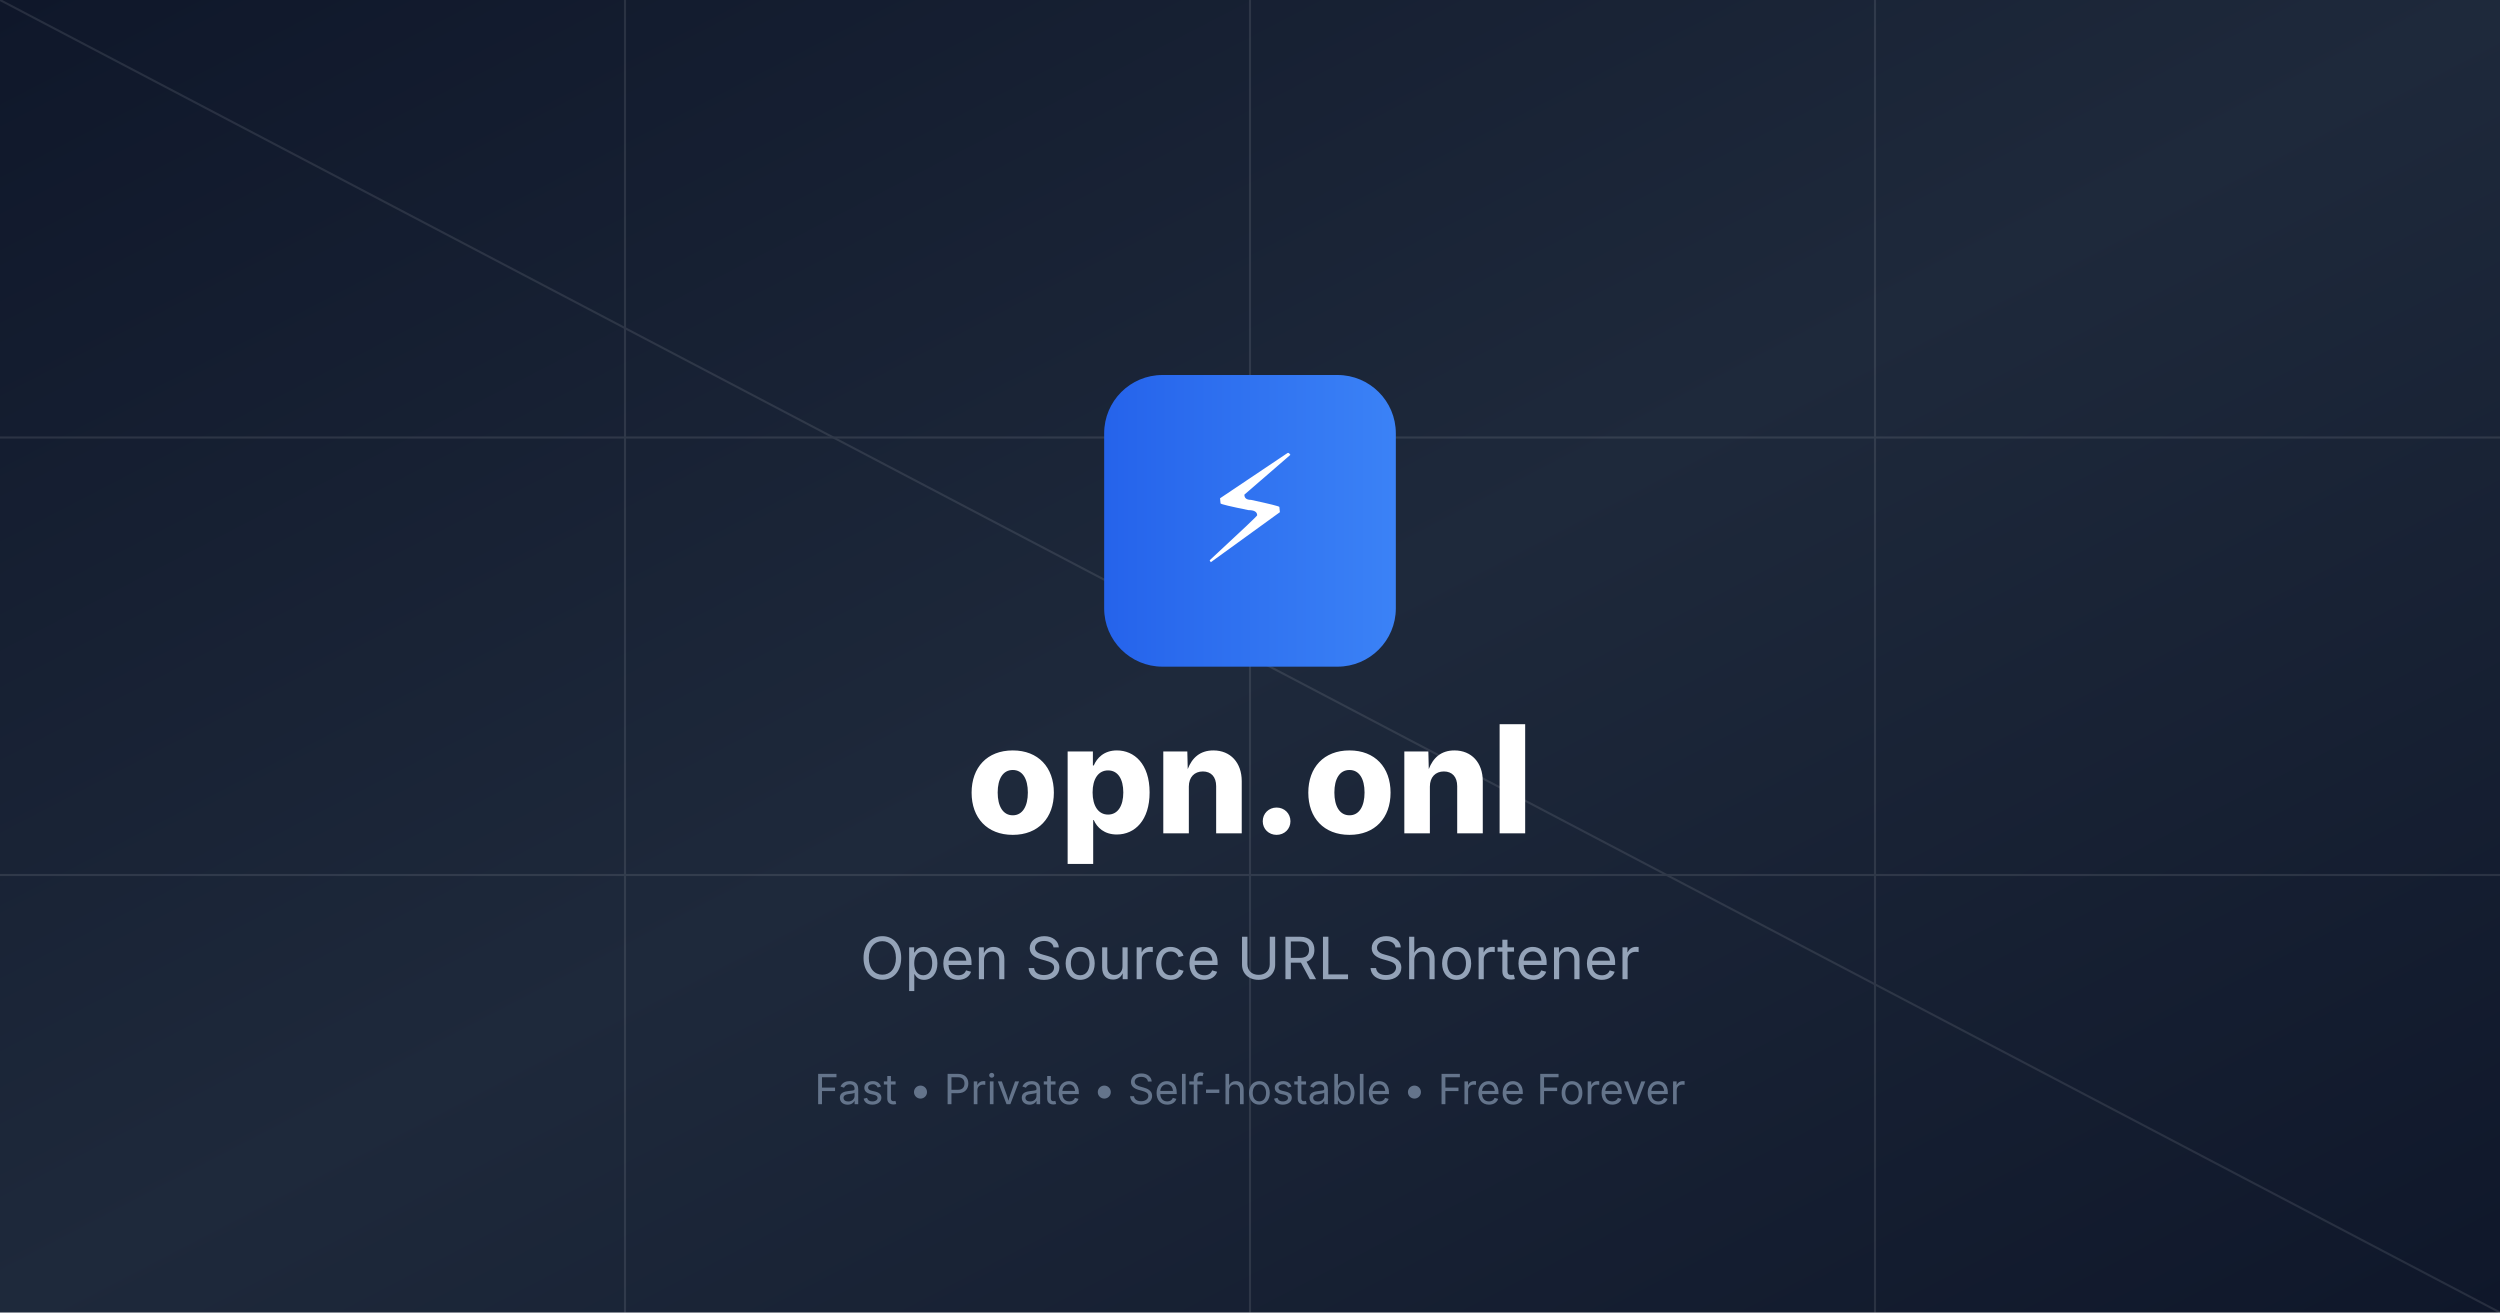
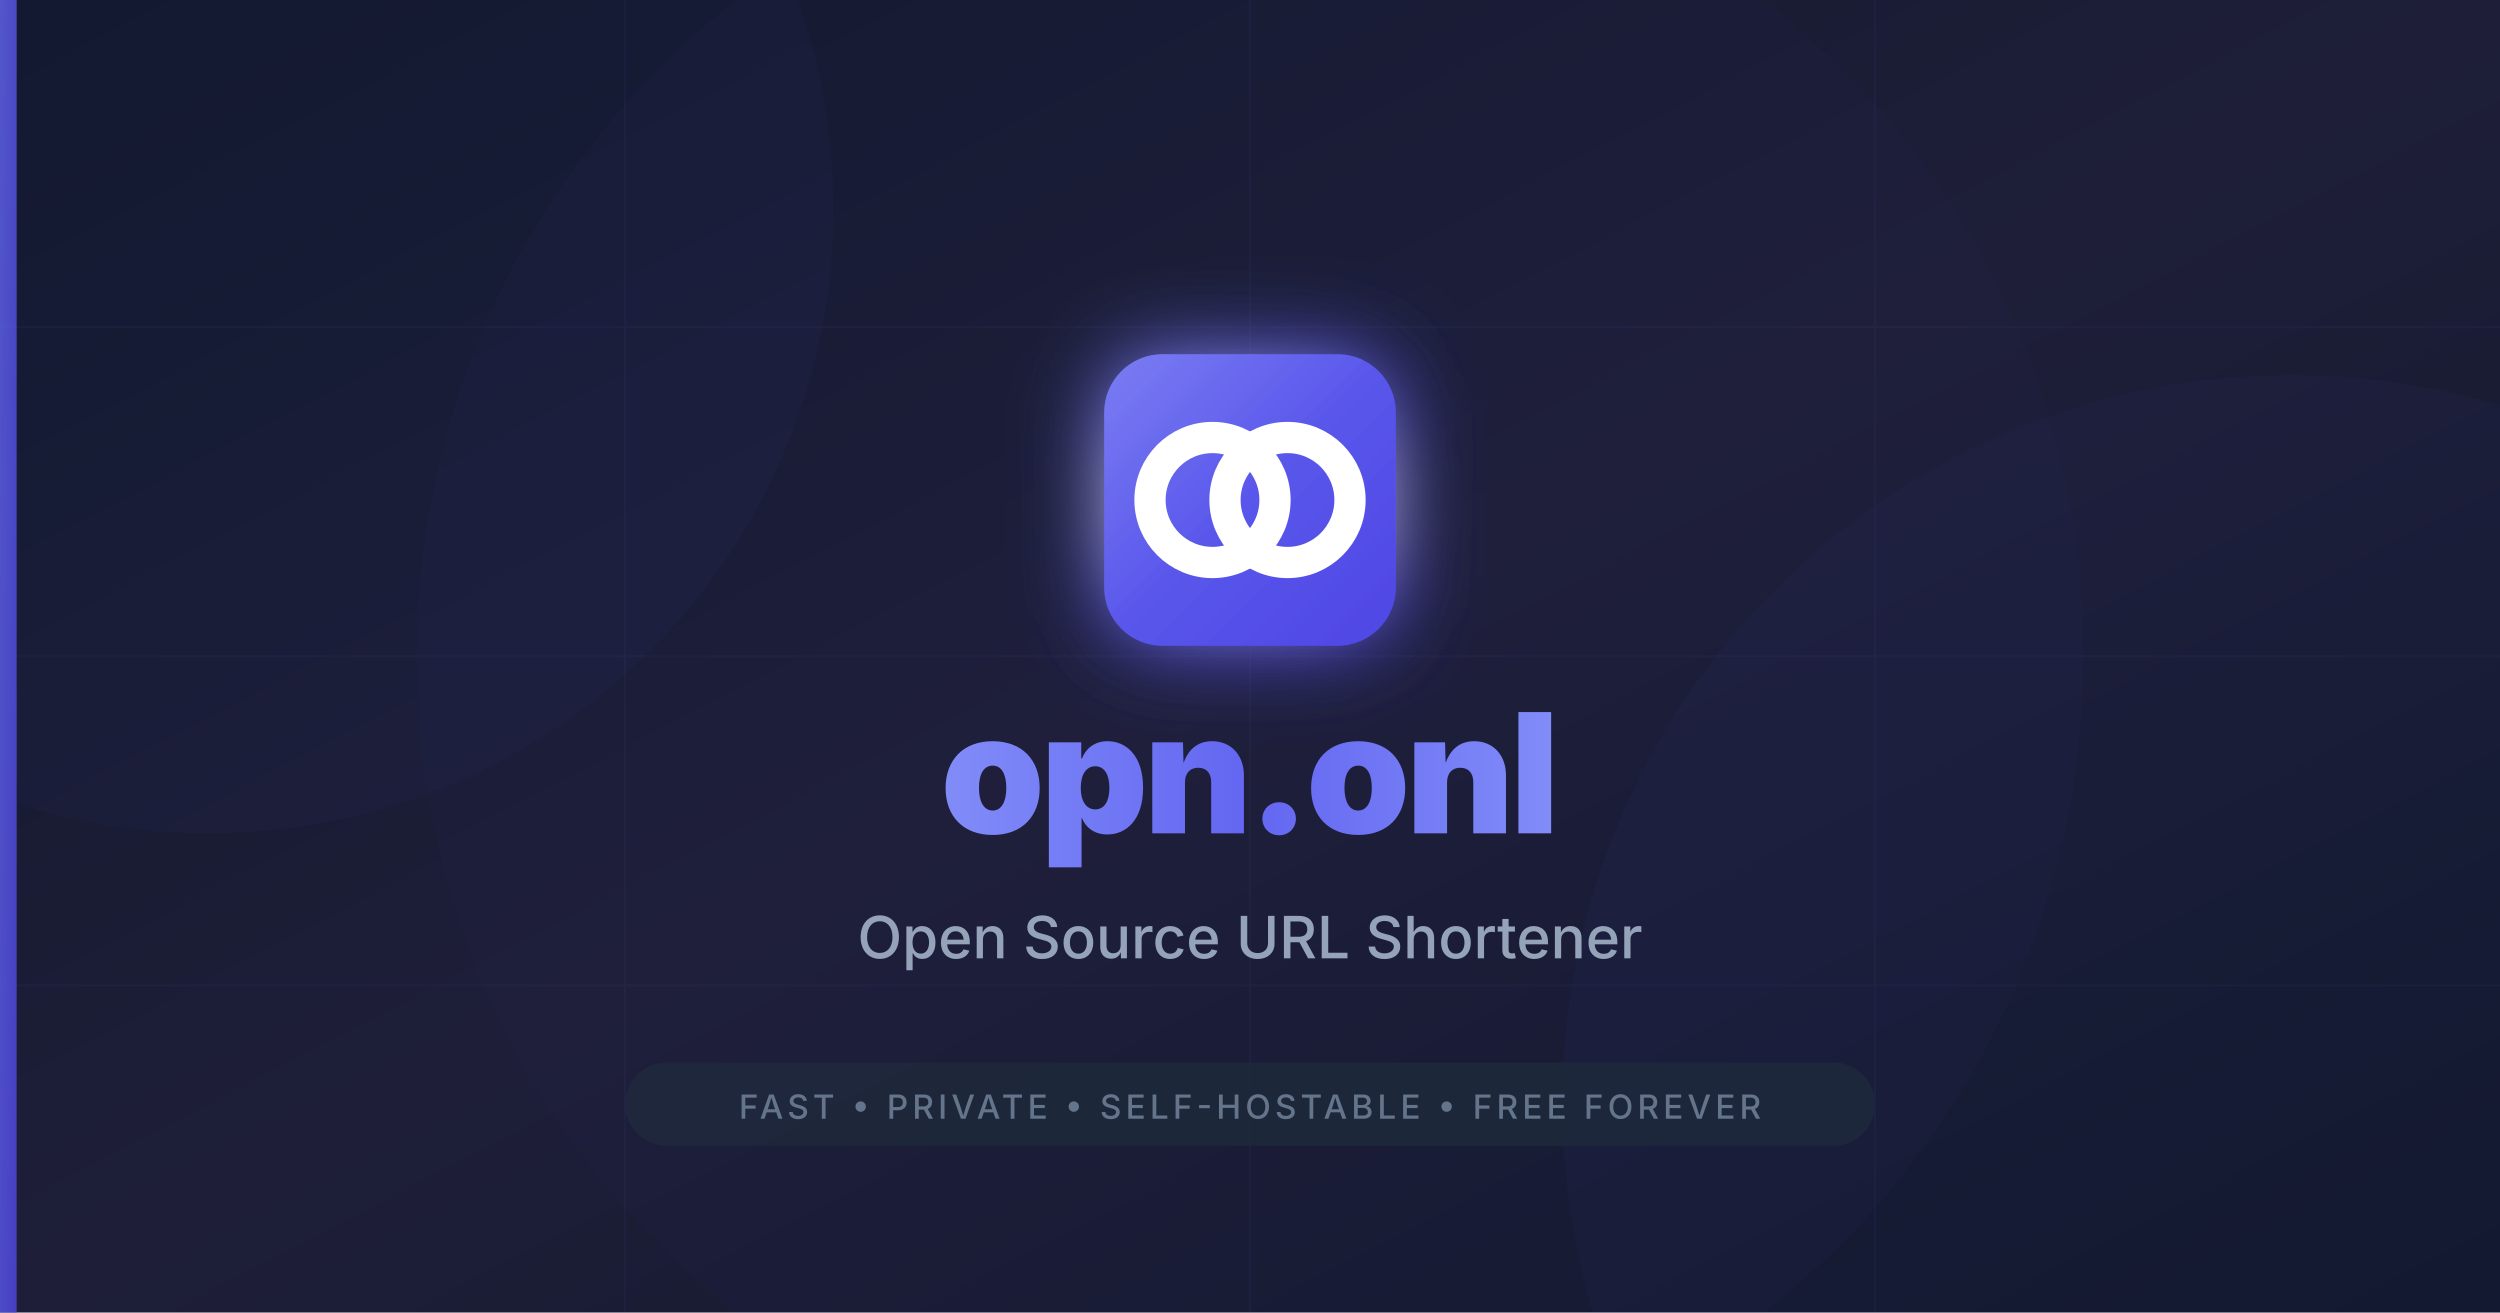
<svg xmlns="http://www.w3.org/2000/svg" width="1200" height="630" viewBox="0 0 1200 630">
  <defs>
    <linearGradient id="bg" x1="0%" y1="0%" x2="100%" y2="100%">
      <stop offset="0%" style="stop-color:#0f172a" />
-       <stop offset="50%" style="stop-color:#1e293b" />
+       <stop offset="50%" style="stop-color:#1e1e38" />
      <stop offset="100%" style="stop-color:#0f172a" />
    </linearGradient>
-     <linearGradient id="accent" x1="0%" y1="0%" x2="100%" y2="0%">
-       <stop offset="0%" style="stop-color:#2563eb" />
-       <stop offset="100%" style="stop-color:#3b82f6" />
+     <linearGradient id="logoGradient" x1="0%" y1="0%" x2="100%" y2="100%">
+       <stop offset="0%" style="stop-color:#6366f1" />
+       <stop offset="100%" style="stop-color:#4f46e5" />
+     </linearGradient>
+     <linearGradient id="textGradient" x1="0%" y1="0%" x2="100%" y2="0%">
+       <stop offset="0%" style="stop-color:#818cf8" />
+       <stop offset="50%" style="stop-color:#6366f1" />
+       <stop offset="100%" style="stop-color:#818cf8" />
+     </linearGradient>
+     <filter id="glow" x="-50%" y="-50%" width="200%" height="200%">
+       <feGaussianBlur stdDeviation="20" result="coloredBlur" />
+       <feMerge>
+         <feMergeNode in="coloredBlur" />
+         <feMergeNode in="SourceGraphic" />
+       </feMerge>
+     </filter>
+     <linearGradient id="shine" x1="0%" y1="0%" x2="100%" y2="100%">
+       <stop offset="0%" style="stop-color:#ffffff;stop-opacity:0.15" />
+       <stop offset="50%" style="stop-color:#ffffff;stop-opacity:0" />
+       <stop offset="100%" style="stop-color:#ffffff;stop-opacity:0" />
    </linearGradient>
  </defs>
  <rect width="1200" height="630" fill="url(#bg)" />
-   <g opacity="0.1">
-     <line x1="0" y1="0" x2="1200" y2="630" stroke="#fff" stroke-width="1" />
-     <line x1="300" y1="0" x2="300" y2="630" stroke="#fff" stroke-width="1" />
-     <line x1="600" y1="0" x2="600" y2="630" stroke="#fff" stroke-width="1" />
-     <line x1="900" y1="0" x2="900" y2="630" stroke="#fff" stroke-width="1" />
-     <line x1="0" y1="210" x2="1200" y2="210" stroke="#fff" stroke-width="1" />
-     <line x1="0" y1="420" x2="1200" y2="420" stroke="#fff" stroke-width="1" />
+   <circle cx="100" cy="100" r="300" fill="#6366f1" opacity="0.03" />
+   <circle cx="1100" cy="530" r="350" fill="#6366f1" opacity="0.03" />
+   <circle cx="600" cy="315" r="400" fill="#6366f1" opacity="0.02" />
+   <g opacity="0.05">
+     <line x1="0" y1="157" x2="1200" y2="157" stroke="#6366f1" stroke-width="1" />
+     <line x1="0" y1="315" x2="1200" y2="315" stroke="#6366f1" stroke-width="1" />
+     <line x1="0" y1="473" x2="1200" y2="473" stroke="#6366f1" stroke-width="1" />
+     <line x1="300" y1="0" x2="300" y2="630" stroke="#6366f1" stroke-width="1" />
+     <line x1="600" y1="0" x2="600" y2="630" stroke="#6366f1" stroke-width="1" />
+     <line x1="900" y1="0" x2="900" y2="630" stroke="#6366f1" stroke-width="1" />
  </g>
-   <rect x="530" y="180" width="140" height="140" rx="28" fill="url(#accent)" />
-   <text x="600" y="270" font-family="system-ui,-apple-system,sans-serif" font-size="72" font-weight="700" fill="white" text-anchor="middle">⚡</text>
-   <text x="600" y="400" font-family="system-ui,-apple-system,sans-serif" font-size="72" font-weight="800" fill="white" text-anchor="middle">opn.onl</text>
-   <text x="600" y="470" font-family="system-ui,-apple-system,sans-serif" font-size="28" fill="#94a3b8" text-anchor="middle">Open Source URL Shortener</text>
-   <text x="600" y="530" font-family="system-ui,-apple-system,sans-serif" font-size="20" fill="#64748b" text-anchor="middle">Fast • Private • Self-hostable • Free Forever</text>
+   <g transform="translate(600, 240)">
+     <g filter="url(#glow)">
+       <rect x="-70" y="-70" width="140" height="140" rx="28" fill="url(#logoGradient)" />
+       <rect x="-70" y="-70" width="140" height="140" rx="28" fill="url(#shine)" />
+       <circle cx="-18" cy="0" r="30" fill="none" stroke="white" stroke-width="15" />
+       <circle cx="18" cy="0" r="30" fill="none" stroke="white" stroke-width="15" />
+     </g>
+   </g>
+   <text x="600" y="400" font-family="system-ui,-apple-system,BlinkMacSystemFont,Segoe UI,sans-serif" font-size="80" font-weight="900" fill="url(#textGradient)" text-anchor="middle" letter-spacing="-2">opn.onl</text>
+   <text x="600" y="460" font-family="system-ui,-apple-system,BlinkMacSystemFont,Segoe UI,sans-serif" font-size="28" font-weight="500" fill="#94a3b8" text-anchor="middle">Open Source URL Shortener</text>
+   <g transform="translate(600, 530)">
+     <rect x="-300" y="-20" width="600" height="40" rx="20" fill="#1e293b" opacity="0.8" />
+     <text x="0" y="7" font-family="system-ui,-apple-system,BlinkMacSystemFont,Segoe UI,sans-serif" font-size="16" font-weight="500" fill="#64748b" text-anchor="middle" letter-spacing="2">FAST  •  PRIVATE  •  SELF-HOSTABLE  •  FREE FOREVER</text>
+   </g>
+   <rect x="0" y="0" width="8" height="630" fill="url(#logoGradient)" opacity="0.8" />
</svg>
